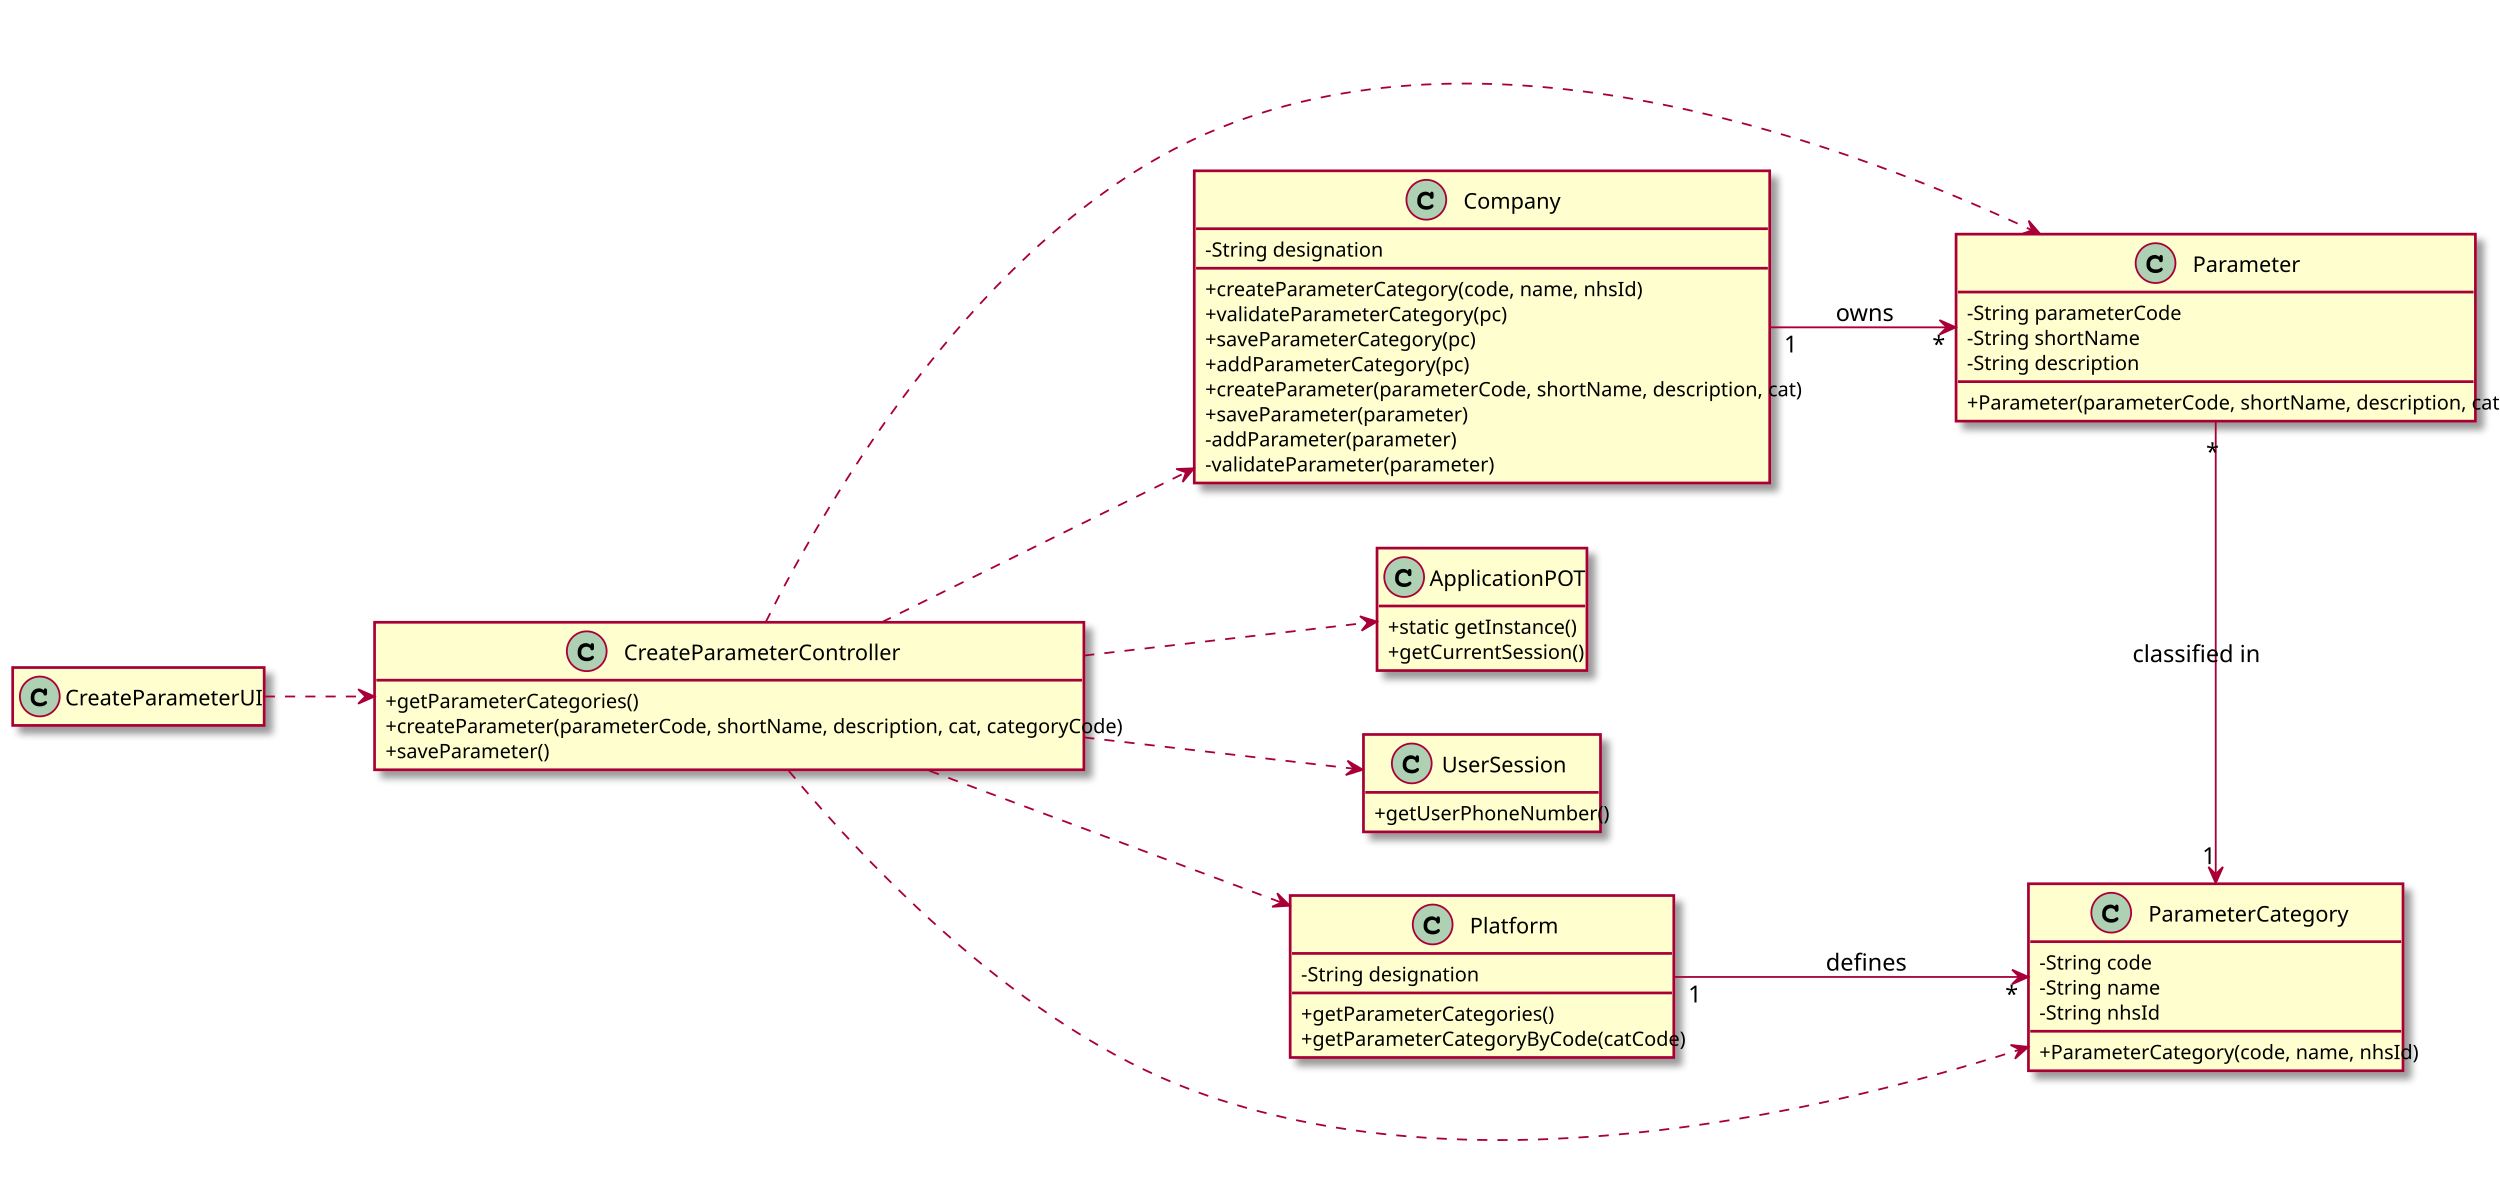
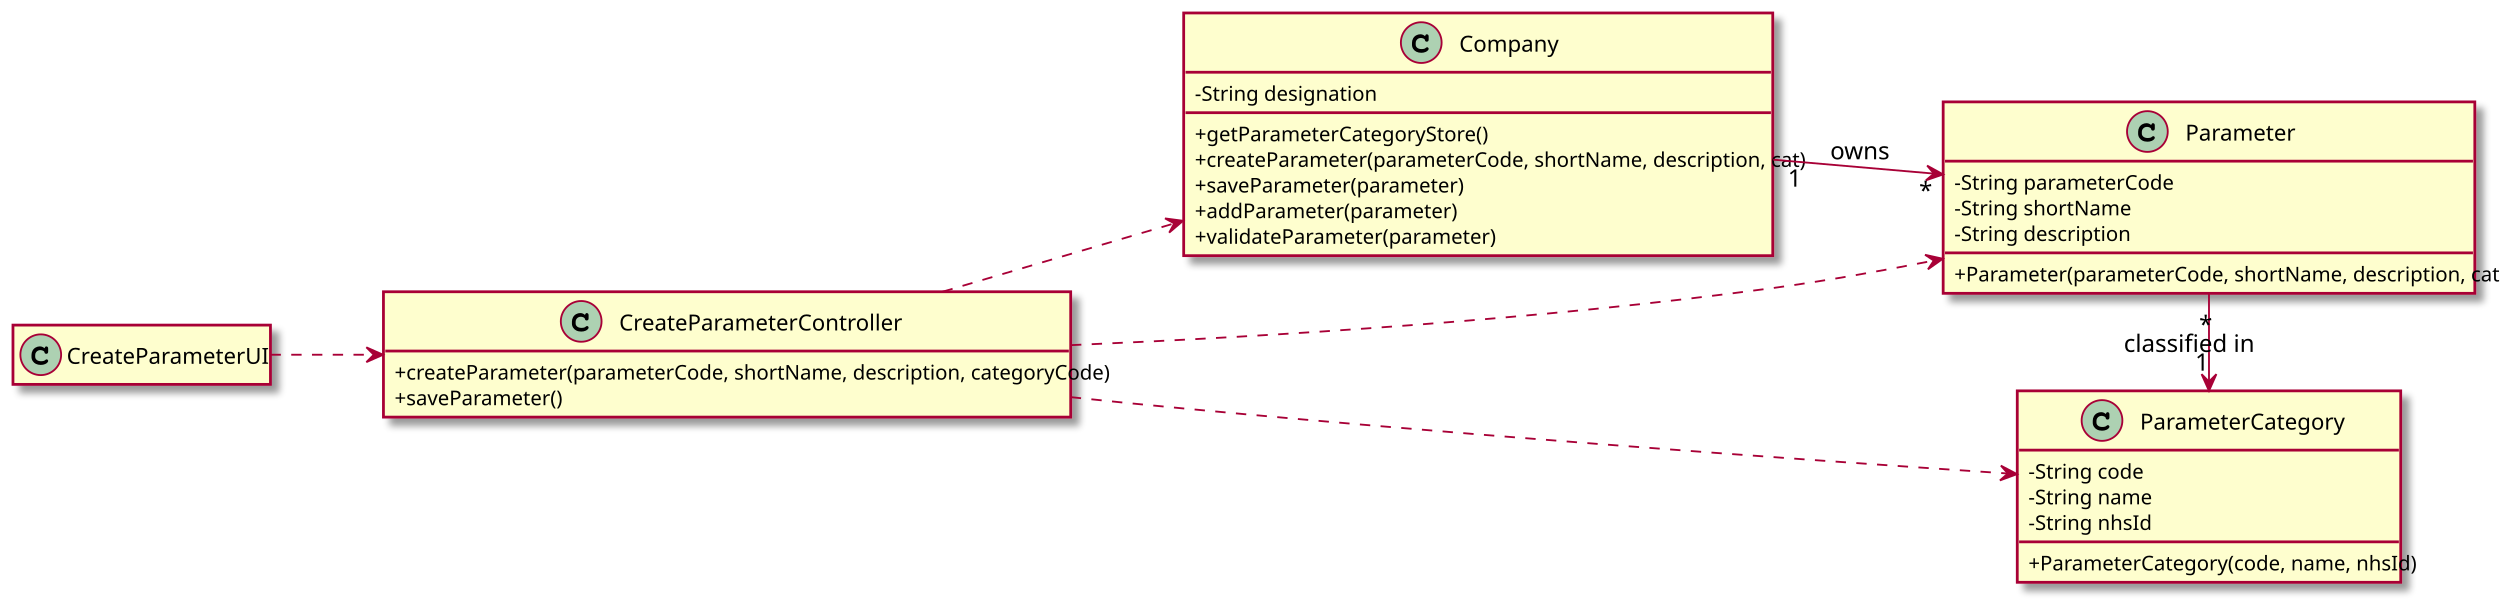
- <svg xmlns="http://www.w3.org/2000/svg" contentScriptType="application/ecmascript" contentStyleType="text/css" height="831.25px" preserveAspectRatio="none" style="width:1727px;height:831px;" version="1.1" viewBox="0 0 1727 831" width="1727.5px" zoomAndPan="magnify">
+ <svg xmlns="http://www.w3.org/2000/svg" contentScriptType="application/ecmascript" contentStyleType="text/css" height="410px" preserveAspectRatio="none" style="width:1687px;height:410px;" version="1.1" viewBox="0 0 1687 410" width="1687.5px" zoomAndPan="magnify">
  <defs>
-     <filter height="300%" id="f1583lcq43r9y5" width="300%" x="-1" y="-1">
+     <filter height="300%" id="fq0wnvpgwb3b1" width="300%" x="-1" y="-1">
      <feGaussianBlur result="blurOut" stdDeviation="2.5" />
      <feColorMatrix in="blurOut" result="blurOut2" type="matrix" values="0 0 0 0 0 0 0 0 0 0 0 0 0 0 0 0 0 0 .4 0" />
      <feOffset dx="5.0" dy="5.0" in="blurOut2" result="blurOut3" />
      <feBlend in="SourceGraphic" in2="blurOut3" mode="normal" />
    </filter>
  </defs>
  <g>
-     <rect codeLine="6" fill="#FEFECE" filter="url(#f1583lcq43r9y5)" height="84.59" id="ApplicationPOT" style="stroke:#A80036;stroke-width:1.875;" width="145" x="951.25" y="378.625" />
-     <ellipse cx="970" cy="398.625" fill="#ADD1B2" rx="13.75" ry="13.75" style="stroke:#A80036;stroke-width:1.25;" />
-     <path d="M972.5,394.25 Q972.754,393.625 973.047,393.312 Q973.34,393 973.672,393 Q974.258,393 974.629,393.352 Q975,393.703 975,394.523 L975,396.477 Q975,397.297 974.648,397.648 Q974.297,398 973.75,398 Q973.262,398 972.949,397.785 Q972.637,397.57 972.5,397.004 Q972.441,396.613 972.227,396.398 Q971.836,395.988 971.133,395.754 Q970.43,395.5 969.727,395.5 Q968.848,395.5 968.106,395.852 Q967.383,396.203 966.816,396.984 Q966.25,397.766 966.25,398.84 L966.25,399.992 Q966.25,401.281 967.305,402.141 Q968.359,403 970.234,403 Q971.348,403 972.129,402.746 Q972.578,402.609 973.086,402.16 Q973.418,401.906 973.594,401.828 Q973.769,401.75 973.984,401.75 Q974.394,401.75 974.688,402.082 Q975,402.394 975,402.844 Q975,403.273 974.57,403.781 Q973.945,404.523 972.949,404.934 Q971.641,405.5 970.039,405.5 Q968.164,405.5 966.66,404.758 Q965.449,404.172 964.59,402.902 Q963.75,401.633 963.75,400.129 L963.75,398.762 Q963.75,397.199 964.492,395.832 Q965.254,394.465 966.562,393.742 Q967.891,393 969.375,393 Q970.273,393 971.055,393.312 Q971.836,393.625 972.5,394.25 Z " fill="#000000" />
-     <text fill="#000000" font-family="sans-serif" font-size="15" lengthAdjust="spacing" textLength="105" x="987.5" y="404.763">ApplicationPOT</text>
-     <line style="stroke:#A80036;stroke-width:1.875;" x1="952.5" x2="1095" y1="418.625" y2="418.625" />
-     <text fill="#000000" font-family="sans-serif" font-size="13.75" lengthAdjust="spacing" textLength="123.75" x="958.75" y="437.899">+static getInstance()</text>
-     <text fill="#000000" font-family="sans-serif" font-size="13.75" lengthAdjust="spacing" textLength="130" x="958.75" y="455.194">+getCurrentSession()</text>
-     <rect codeLine="12" fill="#FEFECE" filter="url(#f1583lcq43r9y5)" height="67.295" id="UserSession" style="stroke:#A80036;stroke-width:1.875;" width="163.75" x="941.875" y="507.375" />
-     <ellipse cx="975.25" cy="527.375" fill="#ADD1B2" rx="13.75" ry="13.75" style="stroke:#A80036;stroke-width:1.25;" />
-     <path d="M977.75,523 Q978.004,522.375 978.297,522.062 Q978.59,521.75 978.922,521.75 Q979.508,521.75 979.879,522.102 Q980.25,522.453 980.25,523.273 L980.25,525.227 Q980.25,526.047 979.898,526.398 Q979.547,526.75 979,526.75 Q978.512,526.75 978.199,526.535 Q977.887,526.32 977.75,525.754 Q977.691,525.363 977.477,525.148 Q977.086,524.738 976.383,524.504 Q975.68,524.25 974.977,524.25 Q974.098,524.25 973.356,524.602 Q972.633,524.953 972.066,525.734 Q971.5,526.516 971.5,527.59 L971.5,528.742 Q971.5,530.031 972.555,530.891 Q973.609,531.75 975.484,531.75 Q976.598,531.75 977.379,531.496 Q977.828,531.359 978.336,530.91 Q978.668,530.656 978.844,530.578 Q979.019,530.5 979.234,530.5 Q979.644,530.5 979.938,530.832 Q980.25,531.144 980.25,531.594 Q980.25,532.023 979.82,532.531 Q979.195,533.273 978.199,533.684 Q976.891,534.25 975.289,534.25 Q973.414,534.25 971.91,533.508 Q970.699,532.922 969.84,531.652 Q969,530.383 969,528.879 L969,527.512 Q969,525.949 969.742,524.582 Q970.504,523.215 971.812,522.492 Q973.141,521.75 974.625,521.75 Q975.523,521.75 976.305,522.062 Q977.086,522.375 977.75,523 Z " fill="#000000" />
-     <text fill="#000000" font-family="sans-serif" font-size="15" lengthAdjust="spacing" textLength="91.25" x="996" y="533.513">UserSession</text>
-     <line style="stroke:#A80036;stroke-width:1.875;" x1="943.125" x2="1104.375" y1="547.375" y2="547.375" />
-     <text fill="#000000" font-family="sans-serif" font-size="13.75" lengthAdjust="spacing" textLength="148.75" x="949.375" y="566.649">+getUserPhoneNumber()</text>
-     <rect codeLine="17" fill="#FEFECE" filter="url(#f1583lcq43r9y5)" height="129.18" id="Parameter" style="stroke:#A80036;stroke-width:1.875;" width="358.75" x="1351.25" y="161.75" />
-     <ellipse cx="1489.062" cy="181.75" fill="#ADD1B2" rx="13.75" ry="13.75" style="stroke:#A80036;stroke-width:1.25;" />
-     <path d="M1491.562,177.375 Q1491.816,176.75 1492.109,176.438 Q1492.402,176.125 1492.734,176.125 Q1493.32,176.125 1493.691,176.477 Q1494.062,176.828 1494.062,177.648 L1494.062,179.602 Q1494.062,180.422 1493.711,180.773 Q1493.359,181.125 1492.812,181.125 Q1492.324,181.125 1492.012,180.91 Q1491.699,180.695 1491.562,180.129 Q1491.504,179.738 1491.289,179.523 Q1490.898,179.113 1490.195,178.879 Q1489.492,178.625 1488.789,178.625 Q1487.91,178.625 1487.168,178.977 Q1486.445,179.328 1485.879,180.109 Q1485.312,180.891 1485.312,181.965 L1485.312,183.117 Q1485.312,184.406 1486.367,185.266 Q1487.422,186.125 1489.297,186.125 Q1490.41,186.125 1491.191,185.871 Q1491.641,185.734 1492.148,185.285 Q1492.48,185.031 1492.656,184.953 Q1492.832,184.875 1493.047,184.875 Q1493.457,184.875 1493.75,185.207 Q1494.062,185.519 1494.062,185.969 Q1494.062,186.398 1493.633,186.906 Q1493.008,187.648 1492.012,188.059 Q1490.703,188.625 1489.102,188.625 Q1487.227,188.625 1485.723,187.883 Q1484.512,187.297 1483.652,186.027 Q1482.812,184.758 1482.812,183.254 L1482.812,181.887 Q1482.812,180.324 1483.555,178.957 Q1484.316,177.59 1485.625,176.867 Q1486.953,176.125 1488.438,176.125 Q1489.336,176.125 1490.117,176.438 Q1490.898,176.75 1491.562,177.375 Z " fill="#000000" />
-     <text fill="#000000" font-family="sans-serif" font-size="15" lengthAdjust="spacing" textLength="72.5" x="1514.688" y="187.888">Parameter</text>
-     <line style="stroke:#A80036;stroke-width:1.875;" x1="1352.5" x2="1708.75" y1="201.75" y2="201.75" />
-     <text fill="#000000" font-family="sans-serif" font-size="13.75" lengthAdjust="spacing" textLength="136.25" x="1358.75" y="221.024">-String parameterCode</text>
-     <text fill="#000000" font-family="sans-serif" font-size="13.75" lengthAdjust="spacing" textLength="108.75" x="1358.75" y="238.319">-String shortName</text>
-     <text fill="#000000" font-family="sans-serif" font-size="13.75" lengthAdjust="spacing" textLength="110" x="1358.75" y="255.613">-String description</text>
-     <line style="stroke:#A80036;stroke-width:1.875;" x1="1352.5" x2="1708.75" y1="263.635" y2="263.635" />
-     <text fill="#000000" font-family="sans-serif" font-size="13.75" lengthAdjust="spacing" textLength="343.75" x="1358.75" y="282.908">+Parameter(parameterCode, shortName, description, cat)</text>
-     <rect codeLine="24" fill="#FEFECE" filter="url(#f1583lcq43r9y5)" height="129.18" id="ParameterCategory" style="stroke:#A80036;stroke-width:1.875;" width="258.75" x="1401.25" y="610.5" />
-     <ellipse cx="1458.438" cy="630.5" fill="#ADD1B2" rx="13.75" ry="13.75" style="stroke:#A80036;stroke-width:1.25;" />
-     <path d="M1460.938,626.125 Q1461.191,625.5 1461.484,625.188 Q1461.777,624.875 1462.109,624.875 Q1462.695,624.875 1463.066,625.227 Q1463.438,625.578 1463.438,626.398 L1463.438,628.352 Q1463.438,629.172 1463.086,629.523 Q1462.734,629.875 1462.188,629.875 Q1461.699,629.875 1461.387,629.66 Q1461.074,629.445 1460.938,628.879 Q1460.879,628.488 1460.664,628.273 Q1460.273,627.863 1459.57,627.629 Q1458.867,627.375 1458.164,627.375 Q1457.285,627.375 1456.543,627.727 Q1455.82,628.078 1455.254,628.859 Q1454.688,629.641 1454.688,630.715 L1454.688,631.867 Q1454.688,633.156 1455.742,634.016 Q1456.797,634.875 1458.672,634.875 Q1459.785,634.875 1460.566,634.621 Q1461.016,634.484 1461.523,634.035 Q1461.855,633.781 1462.031,633.703 Q1462.207,633.625 1462.422,633.625 Q1462.832,633.625 1463.125,633.957 Q1463.438,634.269 1463.438,634.719 Q1463.438,635.148 1463.008,635.656 Q1462.383,636.398 1461.387,636.809 Q1460.078,637.375 1458.477,637.375 Q1456.602,637.375 1455.098,636.633 Q1453.887,636.047 1453.027,634.777 Q1452.188,633.508 1452.188,632.004 L1452.188,630.637 Q1452.188,629.074 1452.93,627.707 Q1453.691,626.34 1455,625.617 Q1456.328,624.875 1457.812,624.875 Q1458.711,624.875 1459.492,625.188 Q1460.273,625.5 1460.938,626.125 Z " fill="#000000" />
-     <text fill="#000000" font-family="sans-serif" font-size="15" lengthAdjust="spacing" textLength="133.75" x="1484.062" y="636.638">ParameterCategory</text>
-     <line style="stroke:#A80036;stroke-width:1.875;" x1="1402.5" x2="1658.75" y1="650.5" y2="650.5" />
-     <text fill="#000000" font-family="sans-serif" font-size="13.75" lengthAdjust="spacing" textLength="73.75" x="1408.75" y="669.774">-String code</text>
-     <text fill="#000000" font-family="sans-serif" font-size="13.75" lengthAdjust="spacing" textLength="76.25" x="1408.75" y="687.069">-String name</text>
-     <text fill="#000000" font-family="sans-serif" font-size="13.75" lengthAdjust="spacing" textLength="76.25" x="1408.75" y="704.364">-String nhsId</text>
-     <line style="stroke:#A80036;stroke-width:1.875;" x1="1402.5" x2="1658.75" y1="712.385" y2="712.385" />
-     <text fill="#000000" font-family="sans-serif" font-size="13.75" lengthAdjust="spacing" textLength="243.75" x="1408.75" y="731.658">+ParameterCategory(code, name, nhsId)</text>
-     <rect codeLine="31" fill="#FEFECE" filter="url(#f1583lcq43r9y5)" height="215.654" id="Company" style="stroke:#A80036;stroke-width:1.875;" width="397.5" x="825" y="118" />
-     <ellipse cx="985.312" cy="138" fill="#ADD1B2" rx="13.75" ry="13.75" style="stroke:#A80036;stroke-width:1.25;" />
-     <path d="M987.812,133.625 Q988.066,133 988.359,132.688 Q988.652,132.375 988.984,132.375 Q989.57,132.375 989.941,132.727 Q990.312,133.078 990.312,133.898 L990.312,135.852 Q990.312,136.672 989.961,137.023 Q989.609,137.375 989.062,137.375 Q988.574,137.375 988.262,137.16 Q987.949,136.945 987.812,136.379 Q987.754,135.988 987.539,135.773 Q987.148,135.363 986.445,135.129 Q985.742,134.875 985.039,134.875 Q984.16,134.875 983.418,135.227 Q982.695,135.578 982.129,136.359 Q981.562,137.141 981.562,138.215 L981.562,139.367 Q981.562,140.656 982.617,141.516 Q983.672,142.375 985.547,142.375 Q986.66,142.375 987.441,142.121 Q987.891,141.984 988.398,141.535 Q988.731,141.281 988.906,141.203 Q989.082,141.125 989.297,141.125 Q989.707,141.125 990,141.457 Q990.312,141.769 990.312,142.219 Q990.312,142.648 989.883,143.156 Q989.258,143.898 988.262,144.309 Q986.953,144.875 985.352,144.875 Q983.477,144.875 981.973,144.133 Q980.762,143.547 979.902,142.277 Q979.062,141.008 979.062,139.504 L979.062,138.137 Q979.062,136.574 979.805,135.207 Q980.566,133.84 981.875,133.117 Q983.203,132.375 984.688,132.375 Q985.586,132.375 986.367,132.688 Q987.148,133 987.812,133.625 Z " fill="#000000" />
-     <text fill="#000000" font-family="sans-serif" font-size="15" lengthAdjust="spacing" textLength="66.25" x="1010.938" y="144.138">Company</text>
-     <line style="stroke:#A80036;stroke-width:1.875;" x1="826.25" x2="1221.25" y1="158" y2="158" />
-     <text fill="#000000" font-family="sans-serif" font-size="13.75" lengthAdjust="spacing" textLength="112.5" x="832.5" y="177.274">-String designation</text>
-     <line style="stroke:#A80036;stroke-width:1.875;" x1="826.25" x2="1221.25" y1="185.295" y2="185.295" />
-     <text fill="#000000" font-family="sans-serif" font-size="13.75" lengthAdjust="spacing" textLength="282.5" x="832.5" y="204.569">+createParameterCategory(code, name, nhsId)</text>
-     <text fill="#000000" font-family="sans-serif" font-size="13.75" lengthAdjust="spacing" textLength="195" x="832.5" y="221.863">+validateParameterCategory(pc)</text>
-     <text fill="#000000" font-family="sans-serif" font-size="13.75" lengthAdjust="spacing" textLength="178.75" x="832.5" y="239.158">+saveParameterCategory(pc)</text>
-     <text fill="#000000" font-family="sans-serif" font-size="13.75" lengthAdjust="spacing" textLength="171.25" x="832.5" y="256.453">+addParameterCategory(pc)</text>
-     <text fill="#000000" font-family="sans-serif" font-size="13.75" lengthAdjust="spacing" textLength="382.5" x="832.5" y="273.748">+createParameter(parameterCode, shortName, description, cat)</text>
-     <text fill="#000000" font-family="sans-serif" font-size="13.75" lengthAdjust="spacing" textLength="170" x="832.5" y="291.043">+saveParameter(parameter)</text>
-     <text fill="#000000" font-family="sans-serif" font-size="13.75" lengthAdjust="spacing" textLength="160" x="832.5" y="308.338">-addParameter(parameter)</text>
-     <text fill="#000000" font-family="sans-serif" font-size="13.75" lengthAdjust="spacing" textLength="183.75" x="832.5" y="325.633">-validateParameter(parameter)</text>
-     <rect codeLine="43" fill="#FEFECE" filter="url(#f1583lcq43r9y5)" height="111.885" id="Platform" style="stroke:#A80036;stroke-width:1.875;" width="265" x="891.25" y="618.625" />
-     <ellipse cx="989.688" cy="638.625" fill="#ADD1B2" rx="13.75" ry="13.75" style="stroke:#A80036;stroke-width:1.25;" />
-     <path d="M992.188,634.25 Q992.441,633.625 992.734,633.312 Q993.027,633 993.359,633 Q993.945,633 994.316,633.352 Q994.688,633.703 994.688,634.523 L994.688,636.477 Q994.688,637.297 994.336,637.648 Q993.984,638 993.438,638 Q992.949,638 992.637,637.785 Q992.324,637.57 992.188,637.004 Q992.129,636.613 991.914,636.398 Q991.523,635.988 990.82,635.754 Q990.117,635.5 989.414,635.5 Q988.535,635.5 987.793,635.852 Q987.07,636.203 986.504,636.984 Q985.938,637.766 985.938,638.84 L985.938,639.992 Q985.938,641.281 986.992,642.141 Q988.047,643 989.922,643 Q991.035,643 991.816,642.746 Q992.266,642.609 992.773,642.16 Q993.106,641.906 993.281,641.828 Q993.457,641.75 993.672,641.75 Q994.082,641.75 994.375,642.082 Q994.688,642.394 994.688,642.844 Q994.688,643.273 994.258,643.781 Q993.633,644.523 992.637,644.934 Q991.328,645.5 989.727,645.5 Q987.852,645.5 986.348,644.758 Q985.137,644.172 984.277,642.902 Q983.438,641.633 983.438,640.129 L983.438,638.762 Q983.438,637.199 984.18,635.832 Q984.941,634.465 986.25,633.742 Q987.578,633 989.062,633 Q989.961,633 990.742,633.312 Q991.523,633.625 992.188,634.25 Z " fill="#000000" />
-     <text fill="#000000" font-family="sans-serif" font-size="15" lengthAdjust="spacing" textLength="57.5" x="1015.312" y="644.763">Platform</text>
-     <line style="stroke:#A80036;stroke-width:1.875;" x1="892.5" x2="1155" y1="658.625" y2="658.625" />
-     <text fill="#000000" font-family="sans-serif" font-size="13.75" lengthAdjust="spacing" textLength="112.5" x="898.75" y="677.899">-String designation</text>
-     <line style="stroke:#A80036;stroke-width:1.875;" x1="892.5" x2="1155" y1="685.92" y2="685.92" />
-     <text fill="#000000" font-family="sans-serif" font-size="13.75" lengthAdjust="spacing" textLength="162.5" x="898.75" y="705.194">+getParameterCategories()</text>
-     <text fill="#000000" font-family="sans-serif" font-size="13.75" lengthAdjust="spacing" textLength="250" x="898.75" y="722.489">+getParameterCategoryByCode(catCode)</text>
-     <rect codeLine="49" fill="#FEFECE" filter="url(#f1583lcq43r9y5)" height="101.885" id="CreateParameterController" style="stroke:#A80036;stroke-width:1.875;" width="490" x="258.75" y="429.875" />
-     <ellipse cx="405.312" cy="449.875" fill="#ADD1B2" rx="13.75" ry="13.75" style="stroke:#A80036;stroke-width:1.25;" />
-     <path d="M407.812,445.5 Q408.066,444.875 408.359,444.562 Q408.652,444.25 408.984,444.25 Q409.57,444.25 409.941,444.602 Q410.312,444.953 410.312,445.773 L410.312,447.727 Q410.312,448.547 409.961,448.898 Q409.609,449.25 409.062,449.25 Q408.574,449.25 408.262,449.035 Q407.949,448.82 407.812,448.254 Q407.754,447.863 407.539,447.648 Q407.148,447.238 406.445,447.004 Q405.742,446.75 405.039,446.75 Q404.16,446.75 403.418,447.102 Q402.695,447.453 402.129,448.234 Q401.562,449.016 401.562,450.09 L401.562,451.242 Q401.562,452.531 402.617,453.391 Q403.672,454.25 405.547,454.25 Q406.66,454.25 407.441,453.996 Q407.891,453.859 408.398,453.41 Q408.731,453.156 408.906,453.078 Q409.082,453 409.297,453 Q409.707,453 410,453.332 Q410.312,453.644 410.312,454.094 Q410.312,454.523 409.883,455.031 Q409.258,455.773 408.262,456.184 Q406.953,456.75 405.352,456.75 Q403.477,456.75 401.973,456.008 Q400.762,455.422 399.902,454.152 Q399.062,452.883 399.062,451.379 L399.062,450.012 Q399.062,448.449 399.805,447.082 Q400.566,445.715 401.875,444.992 Q403.203,444.25 404.688,444.25 Q405.586,444.25 406.367,444.562 Q407.148,444.875 407.812,445.5 Z " fill="#000000" />
-     <text fill="#000000" font-family="sans-serif" font-size="15" lengthAdjust="spacing" textLength="186.25" x="430.938" y="456.013">CreateParameterController</text>
-     <line style="stroke:#A80036;stroke-width:1.875;" x1="260" x2="747.5" y1="469.875" y2="469.875" />
-     <text fill="#000000" font-family="sans-serif" font-size="13.75" lengthAdjust="spacing" textLength="162.5" x="266.25" y="489.149">+getParameterCategories()</text>
-     <text fill="#000000" font-family="sans-serif" font-size="13.75" lengthAdjust="spacing" textLength="475" x="266.25" y="506.444">+createParameter(parameterCode, shortName, description, cat, categoryCode)</text>
-     <text fill="#000000" font-family="sans-serif" font-size="13.75" lengthAdjust="spacing" textLength="108.75" x="266.25" y="523.739">+saveParameter()</text>
-     <rect codeLine="55" fill="#FEFECE" filter="url(#f1583lcq43r9y5)" height="40" id="CreateParameterUI" style="stroke:#A80036;stroke-width:1.875;" width="173.75" x="8.75" y="461.125" />
-     <ellipse cx="27.5" cy="481.125" fill="#ADD1B2" rx="13.75" ry="13.75" style="stroke:#A80036;stroke-width:1.25;" />
-     <path d="M30,476.75 Q30.254,476.125 30.547,475.812 Q30.84,475.5 31.172,475.5 Q31.758,475.5 32.129,475.852 Q32.5,476.203 32.5,477.023 L32.5,478.977 Q32.5,479.797 32.148,480.148 Q31.797,480.5 31.25,480.5 Q30.762,480.5 30.449,480.285 Q30.137,480.07 30,479.504 Q29.941,479.113 29.727,478.898 Q29.336,478.488 28.633,478.254 Q27.93,478 27.227,478 Q26.348,478 25.605,478.352 Q24.883,478.703 24.316,479.484 Q23.75,480.266 23.75,481.34 L23.75,482.492 Q23.75,483.781 24.805,484.641 Q25.859,485.5 27.734,485.5 Q28.848,485.5 29.629,485.246 Q30.078,485.109 30.586,484.66 Q30.918,484.406 31.094,484.328 Q31.27,484.25 31.484,484.25 Q31.895,484.25 32.188,484.582 Q32.5,484.894 32.5,485.344 Q32.5,485.773 32.07,486.281 Q31.445,487.023 30.449,487.434 Q29.141,488 27.539,488 Q25.664,488 24.16,487.258 Q22.949,486.672 22.09,485.402 Q21.25,484.133 21.25,482.629 L21.25,481.262 Q21.25,479.699 21.992,478.332 Q22.754,476.965 24.062,476.242 Q25.391,475.5 26.875,475.5 Q27.773,475.5 28.555,475.812 Q29.336,476.125 30,476.75 Z " fill="#000000" />
-     <text fill="#000000" font-family="sans-serif" font-size="15" lengthAdjust="spacing" textLength="133.75" x="45" y="487.263">CreateParameterUI</text>
-     <path codeLine="59" d="M182.9,481.125 C204.012,481.125 227.7,481.125 252.363,481.125 " fill="none" id="CreateParameterUI-to-CreateParameterController" style="stroke:#A80036;stroke-width:1.25;stroke-dasharray:7.0,7.0;" />
-     <polygon fill="#A80036" points="258.65,481.125,247.4,476.125,252.4,481.125,247.4,486.125,258.65,481.125" style="stroke:#A80036;stroke-width:1.25;" />
-     <path codeLine="60" d="M641.987,532.413 C716.987,560.5 809.663,595.188 884.775,623.312 " fill="none" id="CreateParameterController-to-Platform" style="stroke:#A80036;stroke-width:1.25;stroke-dasharray:7.0,7.0;" />
-     <polygon fill="#A80036" points="891.062,625.675,882.293,617.034,885.213,623.475,878.773,626.394,891.062,625.675" style="stroke:#A80036;stroke-width:1.25;" />
-     <path codeLine="61" d="M544.85,532.462 C599.625,598.375 705.163,709.525 825,753.625 C1014.35,823.325 1250.125,771.425 1395.162,725.112 " fill="none" id="CreateParameterController-to-ParameterCategory" style="stroke:#A80036;stroke-width:1.25;stroke-dasharray:7.0,7.0;" />
-     <polygon fill="#A80036" points="1401.138,723.188,1388.898,721.858,1395.186,725.094,1391.949,731.381,1401.138,723.188" style="stroke:#A80036;stroke-width:1.25;" />
-     <path codeLine="62" d="M528.9,429.812 C573.013,342.025 676.487,165.812 825,96.125 C1013.9,7.5 1257.787,90.912 1403.425,158.912 " fill="none" id="CreateParameterController-to-Parameter" style="stroke:#A80036;stroke-width:1.25;stroke-dasharray:7.0,7.0;" />
-     <polygon fill="#A80036" points="1409.425,161.725,1401.37,152.414,1403.769,159.066,1397.117,161.464,1409.425,161.725" style="stroke:#A80036;stroke-width:1.25;" />
-     <path codeLine="63" d="M609.1,429.837 C669.362,400.137 747.312,361.725 819.25,326.288 " fill="none" id="CreateParameterController-to-Company" style="stroke:#A80036;stroke-width:1.25;stroke-dasharray:7.0,7.0;" />
-     <polygon fill="#A80036" points="824.85,323.525,812.548,323.99,819.239,326.277,816.951,332.968,824.85,323.525" style="stroke:#A80036;stroke-width:1.25;" />
-     <path codeLine="64" d="M748.975,452.837 C819.95,444.613 892.425,436.212 944.913,430.125 " fill="none" id="CreateParameterController-to-ApplicationPOT" style="stroke:#A80036;stroke-width:1.25;stroke-dasharray:7.0,7.0;" />
-     <polygon fill="#A80036" points="951.212,429.4,939.465,425.717,945.003,430.114,940.607,435.652,951.212,429.4" style="stroke:#A80036;stroke-width:1.25;" />
-     <path codeLine="65" d="M748.975,509.413 C815.538,517.138 883.413,525 934.9,530.975 " fill="none" id="CreateParameterController-to-UserSession" style="stroke:#A80036;stroke-width:1.25;stroke-dasharray:7.0,7.0;" />
-     <polygon fill="#A80036" points="941.413,531.725,930.809,525.47,935.204,531.009,929.664,535.404,941.413,531.725" style="stroke:#A80036;stroke-width:1.25;" />
-     <path codeLine="66" d="M1530.625,290.525 C1530.625,373.488 1530.625,517.263 1530.625,603.487 " fill="none" id="Parameter-to-ParameterCategory" style="stroke:#A80036;stroke-width:1.25;" />
-     <polygon fill="#A80036" points="1530.625,610.112,1535.625,598.862,1530.625,603.862,1525.625,598.862,1530.625,610.112" style="stroke:#A80036;stroke-width:1.25;" />
-     <text fill="#000000" font-family="sans-serif" font-size="16.25" lengthAdjust="spacing" textLength="85" x="1473.125" y="457.369">classified in</text>
-     <text fill="#000000" font-family="sans-serif" font-size="16.25" lengthAdjust="spacing" textLength="6.25" x="1523.936" y="317.857">*</text>
-     <text fill="#000000" font-family="sans-serif" font-size="16.25" lengthAdjust="spacing" textLength="8.75" x="1521.287" y="596.936">1</text>
-     <path codeLine="67" d="M1156.525,674.875 C1229.775,674.875 1320.775,674.875 1394.537,674.875 " fill="none" id="Platform-to-ParameterCategory" style="stroke:#A80036;stroke-width:1.25;" />
-     <polygon fill="#A80036" points="1401.175,674.875,1389.925,669.875,1394.925,674.875,1389.925,679.875,1401.175,674.875" style="stroke:#A80036;stroke-width:1.25;" />
-     <text fill="#000000" font-family="sans-serif" font-size="16.25" lengthAdjust="spacing" textLength="51.25" x="1261.25" y="670.494">defines</text>
-     <text fill="#000000" font-family="sans-serif" font-size="16.25" lengthAdjust="spacing" textLength="8.75" x="1166.168" y="692.484">1</text>
-     <text fill="#000000" font-family="sans-serif" font-size="16.25" lengthAdjust="spacing" textLength="6.25" x="1385.189" y="692.479">*</text>
-     <path codeLine="68" d="M1222.537,226.125 C1262.763,226.125 1304.95,226.125 1344.725,226.125 " fill="none" id="Company-to-Parameter" style="stroke:#A80036;stroke-width:1.25;" />
-     <polygon fill="#A80036" points="1351.075,226.125,1339.825,221.125,1344.825,226.125,1339.825,231.125,1351.075,226.125" style="stroke:#A80036;stroke-width:1.25;" />
-     <text fill="#000000" font-family="sans-serif" font-size="16.25" lengthAdjust="spacing" textLength="37.5" x="1268.125" y="221.744">owns</text>
-     <text fill="#000000" font-family="sans-serif" font-size="16.25" lengthAdjust="spacing" textLength="8.75" x="1232.378" y="243.503">1</text>
-     <text fill="#000000" font-family="sans-serif" font-size="16.25" lengthAdjust="spacing" textLength="6.25" x="1334.835" y="243.541">*</text>
+     <rect codeLine="15" fill="#FEFECE" filter="url(#fq0wnvpgwb3b1)" height="129.18" id="Parameter" style="stroke:#A80036;stroke-width:1.875;" width="358.75" x="1311.25" y="68.75" />
+     <ellipse cx="1449.062" cy="88.75" fill="#ADD1B2" rx="13.75" ry="13.75" style="stroke:#A80036;stroke-width:1.25;" />
+     <path d="M1451.562,84.375 Q1451.816,83.75 1452.109,83.438 Q1452.402,83.125 1452.734,83.125 Q1453.32,83.125 1453.691,83.477 Q1454.062,83.828 1454.062,84.648 L1454.062,86.602 Q1454.062,87.422 1453.711,87.773 Q1453.359,88.125 1452.812,88.125 Q1452.324,88.125 1452.012,87.91 Q1451.699,87.695 1451.562,87.129 Q1451.504,86.738 1451.289,86.523 Q1450.898,86.113 1450.195,85.879 Q1449.492,85.625 1448.789,85.625 Q1447.91,85.625 1447.168,85.977 Q1446.445,86.328 1445.879,87.109 Q1445.312,87.891 1445.312,88.965 L1445.312,90.117 Q1445.312,91.406 1446.367,92.266 Q1447.422,93.125 1449.297,93.125 Q1450.41,93.125 1451.191,92.871 Q1451.641,92.734 1452.148,92.285 Q1452.48,92.031 1452.656,91.953 Q1452.832,91.875 1453.047,91.875 Q1453.457,91.875 1453.75,92.207 Q1454.062,92.519 1454.062,92.969 Q1454.062,93.398 1453.633,93.906 Q1453.008,94.648 1452.012,95.059 Q1450.703,95.625 1449.102,95.625 Q1447.227,95.625 1445.723,94.883 Q1444.512,94.297 1443.652,93.027 Q1442.812,91.758 1442.812,90.254 L1442.812,88.887 Q1442.812,87.324 1443.555,85.957 Q1444.316,84.59 1445.625,83.867 Q1446.953,83.125 1448.438,83.125 Q1449.336,83.125 1450.117,83.438 Q1450.898,83.75 1451.562,84.375 Z " fill="#000000" />
+     <text fill="#000000" font-family="sans-serif" font-size="15" lengthAdjust="spacing" textLength="72.5" x="1474.688" y="94.888">Parameter</text>
+     <line style="stroke:#A80036;stroke-width:1.875;" x1="1312.5" x2="1668.75" y1="108.75" y2="108.75" />
+     <text fill="#000000" font-family="sans-serif" font-size="13.75" lengthAdjust="spacing" textLength="136.25" x="1318.75" y="128.024">-String parameterCode</text>
+     <text fill="#000000" font-family="sans-serif" font-size="13.75" lengthAdjust="spacing" textLength="108.75" x="1318.75" y="145.319">-String shortName</text>
+     <text fill="#000000" font-family="sans-serif" font-size="13.75" lengthAdjust="spacing" textLength="110" x="1318.75" y="162.613">-String description</text>
+     <line style="stroke:#A80036;stroke-width:1.875;" x1="1312.5" x2="1668.75" y1="170.635" y2="170.635" />
+     <text fill="#000000" font-family="sans-serif" font-size="13.75" lengthAdjust="spacing" textLength="343.75" x="1318.75" y="189.908">+Parameter(parameterCode, shortName, description, cat)</text>
+     <rect codeLine="22" fill="#FEFECE" filter="url(#fq0wnvpgwb3b1)" height="129.18" id="ParameterCategory" style="stroke:#A80036;stroke-width:1.875;" width="258.75" x="1361.25" y="263.75" />
+     <ellipse cx="1418.438" cy="283.75" fill="#ADD1B2" rx="13.75" ry="13.75" style="stroke:#A80036;stroke-width:1.25;" />
+     <path d="M1420.938,279.375 Q1421.191,278.75 1421.484,278.438 Q1421.777,278.125 1422.109,278.125 Q1422.695,278.125 1423.066,278.477 Q1423.438,278.828 1423.438,279.648 L1423.438,281.602 Q1423.438,282.422 1423.086,282.773 Q1422.734,283.125 1422.188,283.125 Q1421.699,283.125 1421.387,282.91 Q1421.074,282.695 1420.938,282.129 Q1420.879,281.738 1420.664,281.523 Q1420.273,281.113 1419.57,280.879 Q1418.867,280.625 1418.164,280.625 Q1417.285,280.625 1416.543,280.977 Q1415.82,281.328 1415.254,282.109 Q1414.688,282.891 1414.688,283.965 L1414.688,285.117 Q1414.688,286.406 1415.742,287.266 Q1416.797,288.125 1418.672,288.125 Q1419.785,288.125 1420.566,287.871 Q1421.016,287.734 1421.523,287.285 Q1421.855,287.031 1422.031,286.953 Q1422.207,286.875 1422.422,286.875 Q1422.832,286.875 1423.125,287.207 Q1423.438,287.519 1423.438,287.969 Q1423.438,288.398 1423.008,288.906 Q1422.383,289.648 1421.387,290.059 Q1420.078,290.625 1418.477,290.625 Q1416.602,290.625 1415.098,289.883 Q1413.887,289.297 1413.027,288.027 Q1412.188,286.758 1412.188,285.254 L1412.188,283.887 Q1412.188,282.324 1412.93,280.957 Q1413.691,279.59 1415,278.867 Q1416.328,278.125 1417.812,278.125 Q1418.711,278.125 1419.492,278.438 Q1420.273,278.75 1420.938,279.375 Z " fill="#000000" />
+     <text fill="#000000" font-family="sans-serif" font-size="15" lengthAdjust="spacing" textLength="133.75" x="1444.062" y="289.888">ParameterCategory</text>
+     <line style="stroke:#A80036;stroke-width:1.875;" x1="1362.5" x2="1618.75" y1="303.75" y2="303.75" />
+     <text fill="#000000" font-family="sans-serif" font-size="13.75" lengthAdjust="spacing" textLength="73.75" x="1368.75" y="323.024">-String code</text>
+     <text fill="#000000" font-family="sans-serif" font-size="13.75" lengthAdjust="spacing" textLength="76.25" x="1368.75" y="340.319">-String name</text>
+     <text fill="#000000" font-family="sans-serif" font-size="13.75" lengthAdjust="spacing" textLength="76.25" x="1368.75" y="357.613">-String nhsId</text>
+     <line style="stroke:#A80036;stroke-width:1.875;" x1="1362.5" x2="1618.75" y1="365.635" y2="365.635" />
+     <text fill="#000000" font-family="sans-serif" font-size="13.75" lengthAdjust="spacing" textLength="243.75" x="1368.75" y="384.908">+ParameterCategory(code, name, nhsId)</text>
+     <rect codeLine="29" fill="#FEFECE" filter="url(#fq0wnvpgwb3b1)" height="163.769" id="Company" style="stroke:#A80036;stroke-width:1.875;" width="397.5" x="798.75" y="8.75" />
+     <ellipse cx="959.062" cy="28.75" fill="#ADD1B2" rx="13.75" ry="13.75" style="stroke:#A80036;stroke-width:1.25;" />
+     <path d="M961.562,24.375 Q961.816,23.75 962.109,23.438 Q962.402,23.125 962.734,23.125 Q963.32,23.125 963.691,23.477 Q964.062,23.828 964.062,24.648 L964.062,26.602 Q964.062,27.422 963.711,27.773 Q963.359,28.125 962.812,28.125 Q962.324,28.125 962.012,27.91 Q961.699,27.695 961.562,27.129 Q961.504,26.738 961.289,26.523 Q960.898,26.113 960.195,25.879 Q959.492,25.625 958.789,25.625 Q957.91,25.625 957.168,25.977 Q956.445,26.328 955.879,27.109 Q955.312,27.891 955.312,28.965 L955.312,30.117 Q955.312,31.406 956.367,32.266 Q957.422,33.125 959.297,33.125 Q960.41,33.125 961.191,32.871 Q961.641,32.734 962.148,32.285 Q962.481,32.031 962.656,31.953 Q962.832,31.875 963.047,31.875 Q963.457,31.875 963.75,32.207 Q964.062,32.52 964.062,32.969 Q964.062,33.398 963.633,33.906 Q963.008,34.648 962.012,35.059 Q960.703,35.625 959.102,35.625 Q957.227,35.625 955.723,34.883 Q954.512,34.297 953.652,33.027 Q952.812,31.758 952.812,30.254 L952.812,28.887 Q952.812,27.324 953.555,25.957 Q954.316,24.59 955.625,23.867 Q956.953,23.125 958.438,23.125 Q959.336,23.125 960.117,23.438 Q960.898,23.75 961.562,24.375 Z " fill="#000000" />
+     <text fill="#000000" font-family="sans-serif" font-size="15" lengthAdjust="spacing" textLength="66.25" x="984.688" y="34.888">Company</text>
+     <line style="stroke:#A80036;stroke-width:1.875;" x1="800" x2="1195" y1="48.75" y2="48.75" />
+     <text fill="#000000" font-family="sans-serif" font-size="13.75" lengthAdjust="spacing" textLength="112.5" x="806.25" y="68.024">-String designation</text>
+     <line style="stroke:#A80036;stroke-width:1.875;" x1="800" x2="1195" y1="76.045" y2="76.045" />
+     <text fill="#000000" font-family="sans-serif" font-size="13.75" lengthAdjust="spacing" textLength="185" x="806.25" y="95.319">+getParameterCategoryStore()</text>
+     <text fill="#000000" font-family="sans-serif" font-size="13.75" lengthAdjust="spacing" textLength="382.5" x="806.25" y="112.614">+createParameter(parameterCode, shortName, description, cat)</text>
+     <text fill="#000000" font-family="sans-serif" font-size="13.75" lengthAdjust="spacing" textLength="170" x="806.25" y="129.908">+saveParameter(parameter)</text>
+     <text fill="#000000" font-family="sans-serif" font-size="13.75" lengthAdjust="spacing" textLength="162.5" x="806.25" y="147.203">+addParameter(parameter)</text>
+     <text fill="#000000" font-family="sans-serif" font-size="13.75" lengthAdjust="spacing" textLength="186.25" x="806.25" y="164.498">+validateParameter(parameter)</text>
+     <rect codeLine="45" fill="#FEFECE" filter="url(#fq0wnvpgwb3b1)" height="84.59" id="CreateParameterController" style="stroke:#A80036;stroke-width:1.875;" width="463.75" x="258.75" y="196.875" />
+     <ellipse cx="392.188" cy="216.875" fill="#ADD1B2" rx="13.75" ry="13.75" style="stroke:#A80036;stroke-width:1.25;" />
+     <path d="M394.688,212.5 Q394.941,211.875 395.234,211.562 Q395.527,211.25 395.859,211.25 Q396.445,211.25 396.816,211.602 Q397.188,211.953 397.188,212.773 L397.188,214.727 Q397.188,215.547 396.836,215.898 Q396.484,216.25 395.938,216.25 Q395.449,216.25 395.137,216.035 Q394.824,215.82 394.688,215.254 Q394.629,214.863 394.414,214.648 Q394.023,214.238 393.32,214.004 Q392.617,213.75 391.914,213.75 Q391.035,213.75 390.293,214.102 Q389.57,214.453 389.004,215.234 Q388.438,216.016 388.438,217.09 L388.438,218.242 Q388.438,219.531 389.492,220.391 Q390.547,221.25 392.422,221.25 Q393.535,221.25 394.316,220.996 Q394.766,220.859 395.273,220.41 Q395.606,220.156 395.781,220.078 Q395.957,220 396.172,220 Q396.582,220 396.875,220.332 Q397.188,220.644 397.188,221.094 Q397.188,221.523 396.758,222.031 Q396.133,222.773 395.137,223.184 Q393.828,223.75 392.227,223.75 Q390.352,223.75 388.848,223.008 Q387.637,222.422 386.777,221.152 Q385.938,219.883 385.938,218.379 L385.938,217.012 Q385.938,215.449 386.68,214.082 Q387.441,212.715 388.75,211.992 Q390.078,211.25 391.562,211.25 Q392.461,211.25 393.242,211.562 Q394.023,211.875 394.688,212.5 Z " fill="#000000" />
+     <text fill="#000000" font-family="sans-serif" font-size="15" lengthAdjust="spacing" textLength="186.25" x="417.812" y="223.013">CreateParameterController</text>
+     <line style="stroke:#A80036;stroke-width:1.875;" x1="260" x2="721.25" y1="236.875" y2="236.875" />
+     <text fill="#000000" font-family="sans-serif" font-size="13.75" lengthAdjust="spacing" textLength="448.75" x="266.25" y="256.149">+createParameter(parameterCode, shortName, description, categoryCode)</text>
+     <text fill="#000000" font-family="sans-serif" font-size="13.75" lengthAdjust="spacing" textLength="108.75" x="266.25" y="273.444">+saveParameter()</text>
+     <rect codeLine="50" fill="#FEFECE" filter="url(#fq0wnvpgwb3b1)" height="40" id="CreateParameterUI" style="stroke:#A80036;stroke-width:1.875;" width="173.75" x="8.75" y="219.375" />
+     <ellipse cx="27.5" cy="239.375" fill="#ADD1B2" rx="13.75" ry="13.75" style="stroke:#A80036;stroke-width:1.25;" />
+     <path d="M30,235 Q30.254,234.375 30.547,234.062 Q30.84,233.75 31.172,233.75 Q31.758,233.75 32.129,234.102 Q32.5,234.453 32.5,235.273 L32.5,237.227 Q32.5,238.047 32.148,238.398 Q31.797,238.75 31.25,238.75 Q30.762,238.75 30.449,238.535 Q30.137,238.32 30,237.754 Q29.941,237.363 29.727,237.148 Q29.336,236.738 28.633,236.504 Q27.93,236.25 27.227,236.25 Q26.348,236.25 25.605,236.602 Q24.883,236.953 24.316,237.734 Q23.75,238.516 23.75,239.59 L23.75,240.742 Q23.75,242.031 24.805,242.891 Q25.859,243.75 27.734,243.75 Q28.848,243.75 29.629,243.496 Q30.078,243.359 30.586,242.91 Q30.918,242.656 31.094,242.578 Q31.27,242.5 31.484,242.5 Q31.895,242.5 32.188,242.832 Q32.5,243.144 32.5,243.594 Q32.5,244.023 32.07,244.531 Q31.445,245.273 30.449,245.684 Q29.141,246.25 27.539,246.25 Q25.664,246.25 24.16,245.508 Q22.949,244.922 22.09,243.652 Q21.25,242.383 21.25,240.879 L21.25,239.512 Q21.25,237.949 21.992,236.582 Q22.754,235.215 24.062,234.492 Q25.391,233.75 26.875,233.75 Q27.773,233.75 28.555,234.062 Q29.336,234.375 30,235 Z " fill="#000000" />
+     <text fill="#000000" font-family="sans-serif" font-size="15" lengthAdjust="spacing" textLength="133.75" x="45" y="245.513">CreateParameterUI</text>
+     <path codeLine="54" d="M182.525,239.375 C203.738,239.375 227.5,239.375 252.175,239.375 " fill="none" id="CreateParameterUI-to-CreateParameterController" style="stroke:#A80036;stroke-width:1.25;stroke-dasharray:7.0,7.0;" />
+     <polygon fill="#A80036" points="258.475,239.375,247.225,234.375,252.225,239.375,247.225,244.375,258.475,239.375" style="stroke:#A80036;stroke-width:1.25;" />
+     <path codeLine="56" d="M722.525,267.988 C735.2,269.35 747.75,270.663 760,271.875 C967.188,292.413 1208.125,309.712 1354.625,319.5 " fill="none" id="CreateParameterController-to-ParameterCategory" style="stroke:#A80036;stroke-width:1.25;stroke-dasharray:7.0,7.0;" />
+     <polygon fill="#A80036" points="1361.1,319.938,1350.203,314.209,1354.863,319.526,1349.546,324.187,1361.1,319.938" style="stroke:#A80036;stroke-width:1.25;" />
+     <path codeLine="57" d="M722.688,232.9 C860.6,226.975 1039.013,215.713 1196.25,194.375 C1231.562,189.588 1268.963,182.963 1304.825,175.85 " fill="none" id="CreateParameterController-to-Parameter" style="stroke:#A80036;stroke-width:1.25;stroke-dasharray:7.0,7.0;" />
+     <polygon fill="#A80036" points="1311.037,174.613,1299.022,171.929,1304.91,175.845,1300.995,181.733,1311.037,174.613" style="stroke:#A80036;stroke-width:1.25;" />
+     <path codeLine="58" d="M636.075,196.85 C684.712,182.5 739.95,166.213 792.312,150.775 " fill="none" id="CreateParameterController-to-Company" style="stroke:#A80036;stroke-width:1.25;stroke-dasharray:7.0,7.0;" />
+     <polygon fill="#A80036" points="798.35,148.988,786.144,147.381,792.356,150.759,788.978,156.971,798.35,148.988" style="stroke:#A80036;stroke-width:1.25;" />
+     <path codeLine="61" d="M1490.625,197.775 C1490.625,216.838 1490.625,237.787 1490.625,257.212 " fill="none" id="Parameter-to-ParameterCategory" style="stroke:#A80036;stroke-width:1.25;" />
+     <polygon fill="#A80036" points="1490.625,263.738,1495.625,252.488,1490.625,257.488,1485.625,252.488,1490.625,263.738" style="stroke:#A80036;stroke-width:1.25;" />
+     <text fill="#000000" font-family="sans-serif" font-size="16.25" lengthAdjust="spacing" textLength="85" x="1433.125" y="237.494">classified in</text>
+     <text fill="#000000" font-family="sans-serif" font-size="16.25" lengthAdjust="spacing" textLength="6.25" x="1483.955" y="224.676">*</text>
+     <text fill="#000000" font-family="sans-serif" font-size="16.25" lengthAdjust="spacing" textLength="8.75" x="1481.26" y="250.146">1</text>
+     <path codeLine="63" d="M1196.537,107.763 C1232.237,110.85 1269.338,114.062 1304.638,117.125 " fill="none" id="Company-to-Parameter" style="stroke:#A80036;stroke-width:1.25;" />
+     <polygon fill="#A80036" points="1311.213,117.688,1300.432,111.742,1304.986,117.152,1299.576,121.706,1311.213,117.688" style="stroke:#A80036;stroke-width:1.25;" />
+     <text fill="#000000" font-family="sans-serif" font-size="16.25" lengthAdjust="spacing" textLength="37.5" x="1235" y="107.494">owns</text>
+     <text fill="#000000" font-family="sans-serif" font-size="16.25" lengthAdjust="spacing" textLength="8.75" x="1206.39" y="125.956">1</text>
+     <text fill="#000000" font-family="sans-serif" font-size="16.25" lengthAdjust="spacing" textLength="6.25" x="1294.98" y="134.259">*</text>
  </g>
</svg>
